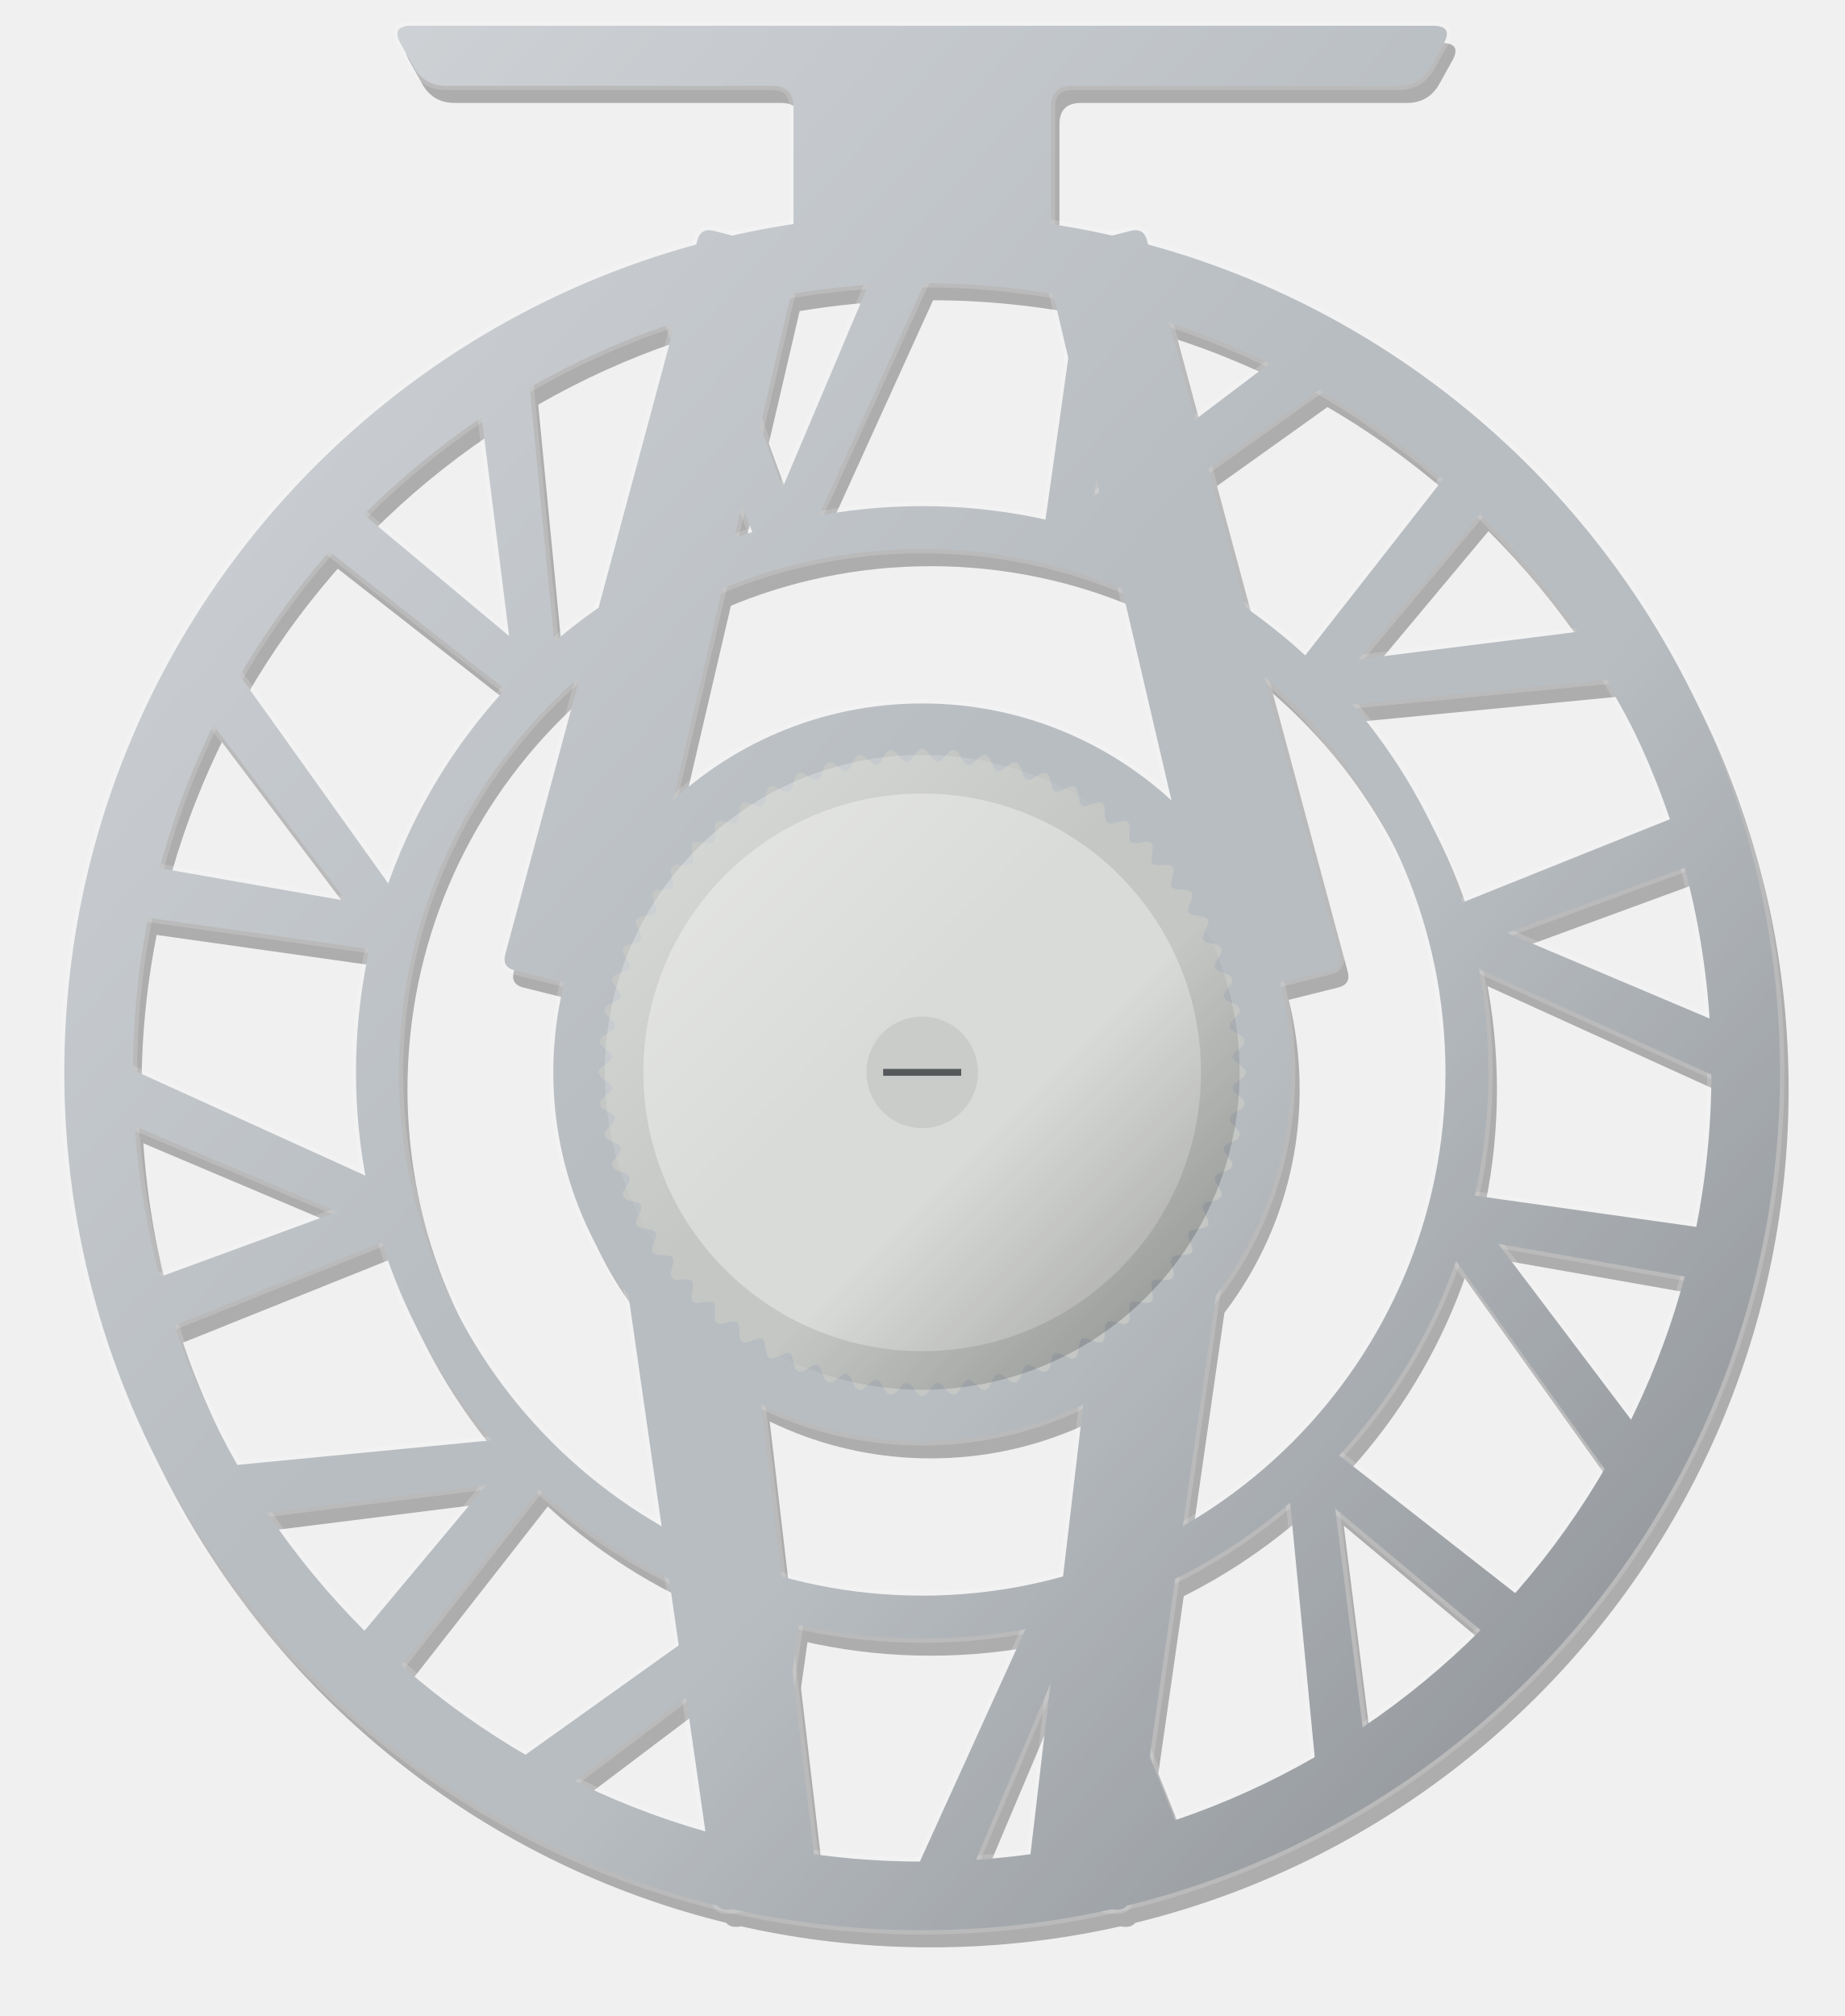
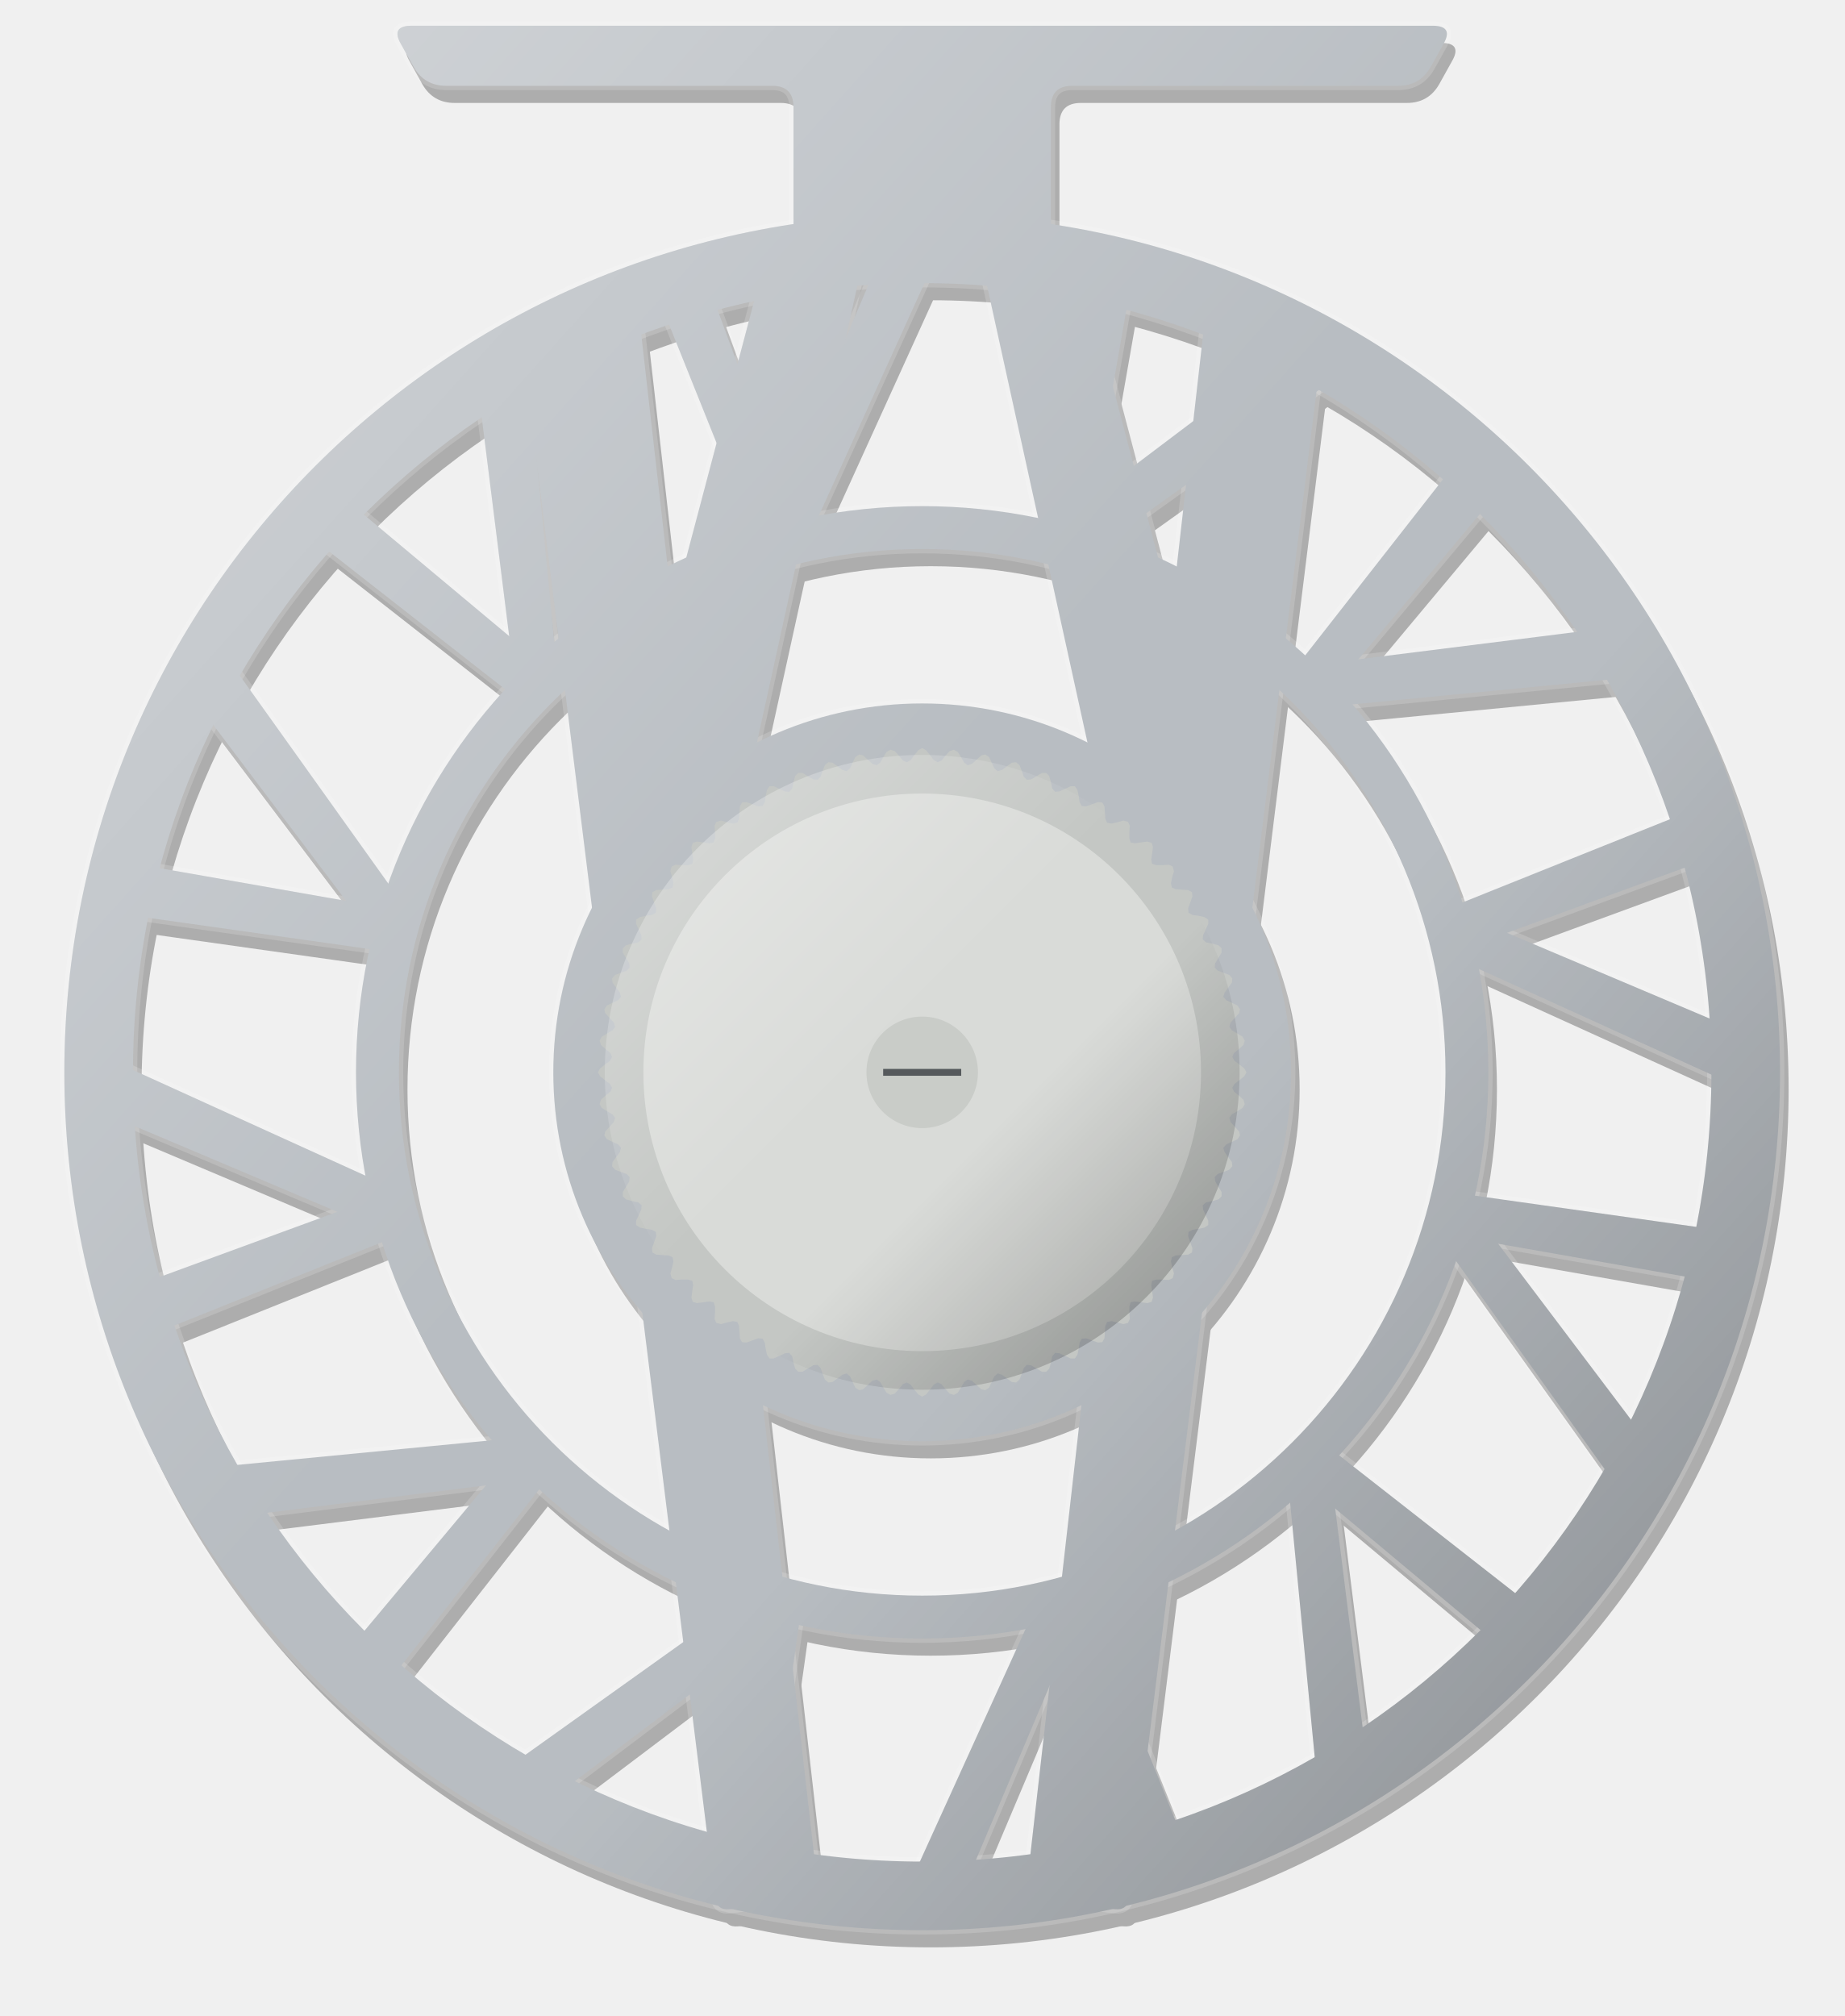
<svg xmlns="http://www.w3.org/2000/svg" viewBox="-215 -250 430 470" color="#b8bdc2">
  <defs>
    <linearGradient id="sheen" x1="0" y1="0" x2="1" y2="1">
      <stop offset="0" stop-color="#fff" stop-opacity=".4" />
      <stop offset=".45" stop-color="#fff" stop-opacity="0" />
      <stop offset=".6" stop-color="#000" stop-opacity="0" />
      <stop offset="1" stop-color="#000" stop-opacity=".3" />
    </linearGradient>
    <g id="back" fill-rule="evenodd" />
    <g id="body" fill-rule="evenodd">
      <path d="M-200 0a200 200 0 1 0 400 0a200 200 0 1 0 -400 0ZM-184 0a184 184 0 1 0 368 0a184 184 0 1 0 -368 0Z" />
      <path d="M-132 0a132 132 0 1 0 264 0a132 132 0 1 0 -264 0ZM-122 0a122 122 0 1 0 244 0a122 122 0 1 0 -244 0Z" />
      <path d="M34.8 -122.4Q37.8 -121.9 38.3 -124.8L48.2 -181.2Q48.7 -184.2 45.7 -184.7L39.8 -185.6Q36.8 -186.1 36.4 -183.1L28.4 -126.4Q27.9 -123.5 30.9 -123Z" />
      <path d="M34.1 -121.1Q35.8 -118.6 38.3 -120.4L93.2 -159.6Q95.7 -161.3 93.9 -163.8L90.3 -168.6Q88.6 -171 86.2 -169.2L32.3 -128.5Q29.9 -126.7 31.7 -124.3Z" />
      <path d="M91.4 -88.5Q93.7 -86.7 95.6 -89L132.3 -132.9Q134.2 -135.2 131.9 -137.1L127.2 -140.8Q124.9 -142.7 123.1 -140.4L87.8 -95.3Q85.9 -92.9 88.2 -91.1Z" />
      <path d="M90 -87.8Q90.4 -84.8 93.3 -85.1L160.5 -91.6Q163.5 -91.9 163.2 -94.9L162.5 -100.8Q162.2 -103.8 159.2 -103.5L92.2 -95.1Q89.3 -94.8 89.6 -91.8Z" />
      <path d="M123.4 -31Q124.5 -28.2 127.3 -29.2L181 -48.9Q183.9 -49.9 182.8 -52.8L180.6 -58.4Q179.5 -61.2 176.8 -60L123.7 -38.7Q120.9 -37.5 122 -34.7Z" />
      <path d="M121.9 -31Q120.7 -28.3 123.4 -27L184.8 0.9Q187.6 2.2 188.8 -0.6L191.2 -6.1Q192.4 -8.8 189.6 -10L127.4 -36.3Q124.7 -37.4 123.5 -34.7Z" />
      <path d="M122.4 34.8Q121.9 37.8 124.8 38.3L181.2 48.2Q184.2 48.7 184.7 45.7L185.6 39.8Q186.1 36.8 183.1 36.4L126.4 28.4Q123.5 27.9 123 30.9Z" />
      <path d="M121.1 34.1Q118.6 35.8 120.4 38.3L159.6 93.2Q161.3 95.7 163.8 93.9L168.6 90.3Q171 88.6 169.2 86.2L128.5 32.3Q126.7 29.9 124.3 31.7Z" />
      <path d="M88.5 91.4Q86.7 93.7 89 95.6L132.9 132.3Q135.2 134.2 137.1 131.9L140.8 127.2Q142.7 124.9 140.4 123.1L95.3 87.8Q92.9 85.9 91.1 88.2Z" />
      <path d="M87.8 90Q84.8 90.4 85.1 93.3L91.6 160.5Q91.9 163.5 94.9 163.2L100.8 162.5Q103.8 162.2 103.5 159.2L95.1 92.2Q94.8 89.3 91.8 89.6Z" />
      <path d="M31 123.4Q28.2 124.5 29.2 127.3L48.9 181Q49.9 183.9 52.8 182.8L58.4 180.6Q61.2 179.5 60 176.8L38.7 123.7Q37.5 120.9 34.7 122Z" />
      <path d="M31 121.9Q28.3 120.7 27 123.4L-0.9 184.8Q-2.2 187.6 0.6 188.8L6.1 191.2Q8.8 192.4 10 189.6L36.3 127.4Q37.4 124.7 34.7 123.5Z" />
      <path d="M-34.8 122.4Q-37.8 121.9 -38.3 124.8L-48.2 181.2Q-48.7 184.2 -45.7 184.7L-39.8 185.6Q-36.8 186.1 -36.4 183.1L-28.4 126.4Q-27.9 123.5 -30.9 123Z" />
      <path d="M-34.1 121.1Q-35.8 118.6 -38.3 120.4L-93.2 159.6Q-95.7 161.3 -93.9 163.8L-90.3 168.6Q-88.6 171 -86.2 169.2L-32.3 128.5Q-29.9 126.7 -31.7 124.3Z" />
      <path d="M-91.4 88.5Q-93.7 86.7 -95.6 89L-132.3 132.9Q-134.2 135.2 -131.9 137.1L-127.2 140.8Q-124.9 142.7 -123.1 140.4L-87.8 95.3Q-85.9 92.9 -88.2 91.1Z" />
      <path d="M-90 87.8Q-90.4 84.8 -93.3 85.1L-160.5 91.6Q-163.5 91.9 -163.2 94.9L-162.5 100.8Q-162.2 103.8 -159.2 103.5L-92.2 95.1Q-89.3 94.8 -89.6 91.8Z" />
      <path d="M-123.4 31Q-124.5 28.2 -127.3 29.2L-181 48.9Q-183.9 49.9 -182.8 52.8L-180.6 58.4Q-179.5 61.2 -176.8 60L-123.7 38.7Q-120.9 37.5 -122 34.7Z" />
      <path d="M-121.9 31Q-120.7 28.3 -123.4 27L-184.8 -0.9Q-187.6 -2.2 -188.8 0.6L-191.2 6.1Q-192.4 8.8 -189.6 10L-127.4 36.3Q-124.7 37.4 -123.5 34.7Z" />
      <path d="M-122.4 -34.8Q-121.9 -37.8 -124.8 -38.3L-181.2 -48.2Q-184.2 -48.7 -184.7 -45.7L-185.6 -39.8Q-186.1 -36.8 -183.1 -36.4L-126.4 -28.4Q-123.5 -27.9 -123 -30.9Z" />
      <path d="M-121.1 -34.1Q-118.6 -35.8 -120.4 -38.3L-159.6 -93.2Q-161.3 -95.7 -163.8 -93.9L-168.6 -90.3Q-171 -88.6 -169.2 -86.2L-128.5 -32.3Q-126.7 -29.9 -124.3 -31.7Z" />
      <path d="M-88.5 -91.4Q-86.7 -93.7 -89 -95.6L-132.9 -132.3Q-135.2 -134.2 -137.1 -131.9L-140.8 -127.2Q-142.7 -124.9 -140.4 -123.1L-95.3 -87.8Q-92.9 -85.9 -91.1 -88.2Z" />
      <path d="M-87.8 -90Q-84.8 -90.4 -85.1 -93.3L-91.6 -160.5Q-91.9 -163.5 -94.9 -163.2L-100.8 -162.5Q-103.8 -162.2 -103.5 -159.2L-95.1 -92.2Q-94.8 -89.3 -91.8 -89.6Z" />
      <path d="M-31 -123.4Q-28.2 -124.5 -29.2 -127.3L-48.9 -181Q-49.9 -183.9 -52.8 -182.8L-58.4 -180.6Q-61.2 -179.5 -60 -176.8L-38.7 -123.7Q-37.5 -120.9 -34.7 -122Z" />
      <path d="M-31 -121.9Q-28.3 -120.7 -27 -123.4L0.9 -184.8Q2.2 -187.6 -0.6 -188.8L-6.1 -191.2Q-8.8 -192.4 -10 -189.6L-36.3 -127.4Q-37.4 -124.7 -34.7 -123.5Z" />
      <path d="M-121.5 -239.7Q-124 -244 -119 -244L119 -244Q124 -244 121.5 -239.7L118.5 -234.3Q116 -230 111 -230L35 -230Q30 -230 30 -225L30 -191Q30 -186 25 -186L-25 -186Q-30 -186 -30 -191L-30 -225Q-30 -230 -35 -230L-111 -230Q-116 -230 -118.5 -234.3Z" />
-       <path d="M-48.7 -196.2Q-51.6 -196.9 -52.4 -194L-97.2 -27.5Q-98 -24.6 -95.1 -23.8L-71.8 -18Q-68.9 -17.3 -68.2 -20.2L-29 -188.2Q-28.4 -191.1 -31.3 -191.8Z" />
-       <path d="M31.3 -191.8Q28.4 -191.1 29 -188.2L68.2 -20.2Q68.9 -17.3 71.8 -18L95.1 -23.8Q98 -24.6 97.2 -27.5L52.4 -194Q51.6 -196.9 48.7 -196.2Z" />
-       <path d="M-27.1 192.8Q-24.1 192.5 -24.4 189.5L-41.8 41.2Q-42.1 38.2 -45.1 38.6L-66.9 41.4Q-69.9 41.8 -69.5 44.8L-48.3 192.6Q-47.9 195.5 -44.9 195.2Z" />
-       <path d="M44.9 195.2Q47.9 195.5 48.3 192.6L69.5 44.8Q69.9 41.8 66.9 41.4L45.1 38.6Q42.1 38.2 41.8 41.2L24.4 189.5Q24.1 192.5 27.1 192.8Z" />
+       <path d="M-27.1 192.9Q-24.1 192.6 -24.4 189.6L-65.8 -174.7Q-66.1 -177.7 -69.1 -177.3L-90.9 -174.7Q-93.9 -174.3 -93.5 -171.4L-48.3 192.4Q-47.9 195.4 -44.9 195.1Z" />
+       <path d="M44.9 195.1Q47.9 195.4 48.3 192.4L93.5 -171.4Q93.9 -174.3 90.9 -174.7L69.1 -177.3Q66.1 -177.7 65.8 -174.7L24.4 189.6Q24.1 192.6 27.1 192.9Z" />
+       <path d="M-31.8 -195.9Q-34.7 -196.6 -35.5 -193.7L-70.4 -61.8Q-71.2 -58.9 -68.2 -58.2L-46.9 -53Q-43.9 -52.3 -43.3 -55.2L-14 -188.5Q-13.3 -191.4 -16.2 -192.1Z" />
+       <path d="M16.2 -192.1Q13.3 -191.4 14 -188.5L43.3 -55.2Q43.9 -52.3 46.9 -53L68.2 -58.2Q71.2 -58.9 70.4 -61.8L35.5 -193.7Q34.7 -196.6 31.8 -195.9Z" />
      <path d="M-86 0a86 86 0 1 0 172 0a86 86 0 1 0 -172 0Z" />
    </g>
    <mask id="body-mask">
      <use href="#body" fill="#fff" />
    </mask>
  </defs>
  <use href="#body" fill="#000" opacity=".28" transform="translate(2 4)" />
  <use href="#body" fill="none" stroke="#fff" stroke-opacity=".16" stroke-width="2" />
  <use href="#body" fill="currentColor" />
  <rect x="-215" y="-250" width="430" height="470" fill="url(#sheen)" mask="url(#body-mask)" />
  <path d="M75.6 0L75.1 0.9L74 1.8L72.8 2.7L72.3 3.6L72.7 4.5L73.8 5.4L74.9 6.4L75.2 7.4L74.7 8.3L73.4 9.1L72.2 9.8L71.6 10.6L71.9 11.6L72.9 12.7L73.9 13.8L74.1 14.7L73.5 15.6L72.2 16.2L70.9 16.8L70.2 17.6L70.5 18.6L71.3 19.7L72.2 20.9L72.3 21.9L71.6 22.7L70.3 23.2L68.9 23.7L68.2 24.4L68.3 25.4L69 26.6L69.8 27.9L69.8 28.9L69.1 29.6L67.7 30L66.2 30.3L65.4 31L65.5 32L66.1 33.3L66.7 34.6L66.7 35.6L65.8 36.2L64.4 36.5L63 36.7L62.1 37.2L62 38.2L62.5 39.6L63 41L62.9 42L62 42.5L60.5 42.6L59.1 42.7L58.2 43.1L58 44.1L58.3 45.5L58.7 46.9L58.4 48L57.5 48.4L56 48.3L54.6 48.3L53.6 48.6L53.4 49.6L53.6 51L53.8 52.5L53.5 53.5L52.5 53.8L51 53.6L49.6 53.4L48.6 53.6L48.3 54.6L48.3 56L48.4 57.5L48 58.4L46.9 58.7L45.5 58.3L44.1 58L43.1 58.2L42.7 59.1L42.6 60.5L42.5 62L42 62.9L41 63L39.6 62.5L38.2 62L37.2 62.1L36.7 63L36.5 64.4L36.2 65.8L35.6 66.7L34.6 66.7L33.3 66.1L32 65.5L31 65.4L30.3 66.2L30 67.7L29.6 69.1L28.9 69.8L27.9 69.8L26.6 69L25.4 68.3L24.4 68.2L23.7 68.9L23.2 70.3L22.7 71.6L21.9 72.3L20.9 72.2L19.7 71.3L18.6 70.5L17.6 70.2L16.8 70.9L16.2 72.2L15.6 73.5L14.7 74.1L13.8 73.9L12.7 72.9L11.6 71.9L10.6 71.6L9.8 72.2L9.1 73.4L8.3 74.7L7.4 75.2L6.4 74.9L5.4 73.8L4.5 72.7L3.6 72.3L2.7 72.8L1.8 74L0.9 75.1L0 75.6L-0.9 75.1L-1.8 74L-2.7 72.8L-3.6 72.3L-4.5 72.7L-5.4 73.8L-6.4 74.9L-7.4 75.2L-8.3 74.7L-9.1 73.4L-9.8 72.2L-10.6 71.6L-11.6 71.9L-12.7 72.9L-13.8 73.9L-14.7 74.1L-15.6 73.5L-16.2 72.2L-16.8 70.9L-17.6 70.2L-18.6 70.5L-19.7 71.3L-20.9 72.2L-21.9 72.3L-22.7 71.6L-23.2 70.3L-23.7 68.9L-24.4 68.2L-25.4 68.3L-26.6 69L-27.9 69.8L-28.9 69.8L-29.6 69.1L-30 67.7L-30.3 66.2L-31 65.4L-32 65.5L-33.3 66.1L-34.6 66.7L-35.6 66.7L-36.2 65.8L-36.5 64.4L-36.7 63L-37.2 62.1L-38.2 62L-39.6 62.5L-41 63L-42 62.9L-42.5 62L-42.6 60.5L-42.7 59.1L-43.1 58.2L-44.1 58L-45.5 58.3L-46.9 58.7L-48 58.4L-48.4 57.5L-48.3 56L-48.3 54.6L-48.6 53.6L-49.6 53.4L-51 53.6L-52.5 53.8L-53.5 53.5L-53.8 52.5L-53.6 51L-53.4 49.6L-53.6 48.6L-54.6 48.3L-56 48.3L-57.5 48.4L-58.4 48L-58.7 46.9L-58.3 45.5L-58 44.1L-58.2 43.1L-59.1 42.7L-60.5 42.6L-62 42.5L-62.9 42L-63 41L-62.5 39.6L-62 38.2L-62.1 37.2L-63 36.7L-64.4 36.5L-65.8 36.2L-66.7 35.6L-66.7 34.6L-66.1 33.3L-65.5 32L-65.4 31L-66.2 30.3L-67.7 30L-69.1 29.6L-69.8 28.9L-69.8 27.9L-69 26.6L-68.3 25.4L-68.2 24.4L-68.9 23.7L-70.3 23.2L-71.6 22.7L-72.3 21.9L-72.2 20.9L-71.3 19.7L-70.5 18.6L-70.2 17.6L-70.9 16.8L-72.2 16.2L-73.5 15.6L-74.1 14.7L-73.9 13.8L-72.9 12.7L-71.9 11.6L-71.6 10.6L-72.2 9.8L-73.4 9.1L-74.7 8.3L-75.2 7.4L-74.9 6.4L-73.8 5.4L-72.7 4.5L-72.3 3.6L-72.8 2.7L-74 1.8L-75.1 0.9L-75.6 0L-75.1 -0.9L-74 -1.8L-72.8 -2.7L-72.3 -3.6L-72.7 -4.5L-73.8 -5.4L-74.9 -6.4L-75.2 -7.4L-74.7 -8.3L-73.4 -9.1L-72.2 -9.8L-71.6 -10.6L-71.9 -11.6L-72.9 -12.7L-73.9 -13.8L-74.1 -14.7L-73.5 -15.6L-72.2 -16.2L-70.9 -16.8L-70.2 -17.6L-70.5 -18.6L-71.3 -19.7L-72.2 -20.9L-72.3 -21.9L-71.6 -22.7L-70.3 -23.2L-68.9 -23.7L-68.2 -24.4L-68.3 -25.4L-69 -26.6L-69.8 -27.9L-69.8 -28.9L-69.1 -29.6L-67.7 -30L-66.2 -30.3L-65.4 -31L-65.5 -32L-66.1 -33.3L-66.7 -34.6L-66.7 -35.6L-65.8 -36.2L-64.4 -36.5L-63 -36.7L-62.1 -37.2L-62 -38.2L-62.5 -39.6L-63 -41L-62.9 -42L-62 -42.5L-60.5 -42.6L-59.1 -42.7L-58.2 -43.1L-58 -44.1L-58.3 -45.5L-58.7 -46.9L-58.4 -48L-57.5 -48.4L-56 -48.3L-54.6 -48.3L-53.6 -48.6L-53.4 -49.6L-53.6 -51L-53.8 -52.5L-53.5 -53.5L-52.5 -53.8L-51 -53.6L-49.6 -53.4L-48.6 -53.6L-48.3 -54.6L-48.3 -56L-48.4 -57.5L-48 -58.4L-46.9 -58.7L-45.5 -58.3L-44.1 -58L-43.1 -58.2L-42.7 -59.1L-42.6 -60.5L-42.5 -62L-42 -62.9L-41 -63L-39.6 -62.5L-38.2 -62L-37.2 -62.1L-36.7 -63L-36.5 -64.4L-36.2 -65.8L-35.6 -66.7L-34.6 -66.7L-33.3 -66.1L-32 -65.5L-31 -65.4L-30.3 -66.2L-30 -67.7L-29.6 -69.1L-28.9 -69.8L-27.9 -69.8L-26.6 -69L-25.4 -68.3L-24.4 -68.2L-23.7 -68.9L-23.2 -70.3L-22.7 -71.6L-21.9 -72.3L-20.9 -72.2L-19.7 -71.3L-18.6 -70.5L-17.6 -70.2L-16.8 -70.9L-16.2 -72.2L-15.6 -73.5L-14.7 -74.1L-13.8 -73.9L-12.7 -72.9L-11.6 -71.9L-10.6 -71.6L-9.8 -72.2L-9.1 -73.4L-8.3 -74.7L-7.4 -75.2L-6.4 -74.9L-5.4 -73.8L-4.5 -72.7L-3.6 -72.3L-2.7 -72.8L-1.8 -74L-0.9 -75.1L0 -75.6L0.9 -75.1L1.8 -74L2.7 -72.8L3.6 -72.3L4.5 -72.7L5.4 -73.8L6.4 -74.9L7.4 -75.2L8.3 -74.7L9.1 -73.4L9.8 -72.2L10.6 -71.6L11.6 -71.9L12.7 -72.9L13.8 -73.9L14.7 -74.1L15.6 -73.5L16.2 -72.2L16.8 -70.9L17.6 -70.2L18.6 -70.5L19.7 -71.3L20.9 -72.2L21.9 -72.3L22.7 -71.6L23.2 -70.3L23.7 -68.9L24.4 -68.2L25.4 -68.3L26.6 -69L27.9 -69.8L28.9 -69.8L29.6 -69.1L30 -67.7L30.3 -66.2L31 -65.4L32 -65.5L33.3 -66.1L34.6 -66.7L35.6 -66.7L36.2 -65.8L36.5 -64.4L36.7 -63L37.2 -62.1L38.2 -62L39.6 -62.5L41 -63L42 -62.9L42.5 -62L42.6 -60.5L42.7 -59.1L43.1 -58.2L44.1 -58L45.5 -58.3L46.9 -58.7L48 -58.4L48.4 -57.5L48.3 -56L48.3 -54.6L48.6 -53.6L49.6 -53.4L51 -53.6L52.5 -53.8L53.5 -53.5L53.8 -52.5L53.6 -51L53.4 -49.6L53.6 -48.6L54.6 -48.3L56 -48.3L57.5 -48.4L58.4 -48L58.7 -46.9L58.3 -45.5L58 -44.1L58.2 -43.1L59.1 -42.7L60.5 -42.6L62 -42.5L62.9 -42L63 -41L62.5 -39.6L62 -38.2L62.1 -37.2L63 -36.7L64.4 -36.5L65.8 -36.2L66.7 -35.6L66.7 -34.6L66.1 -33.3L65.5 -32L65.4 -31L66.2 -30.3L67.7 -30L69.1 -29.6L69.8 -28.9L69.8 -27.9L69 -26.6L68.3 -25.4L68.2 -24.4L68.9 -23.7L70.3 -23.2L71.6 -22.7L72.3 -21.9L72.2 -20.9L71.3 -19.7L70.5 -18.6L70.2 -17.6L70.9 -16.8L72.2 -16.2L73.5 -15.6L74.1 -14.7L73.9 -13.8L72.9 -12.7L71.9 -11.6L71.6 -10.6L72.2 -9.8L73.4 -9.1L74.7 -8.3L75.2 -7.4L74.9 -6.4L73.8 -5.4L72.7 -4.5L72.3 -3.6L72.8 -2.7L74 -1.8L75.1 -0.9Z" fill="#c4c7c4" />
  <circle r="65" fill="#d9dbd8" />
  <circle r="74" fill="url(#sheen)" />
  <circle cx="0" cy="0" r="13" fill="#c9ccc8" />
  <path d="M-9.1 0L9.1 0" stroke="#55595c" stroke-width="1.6" />
</svg>
